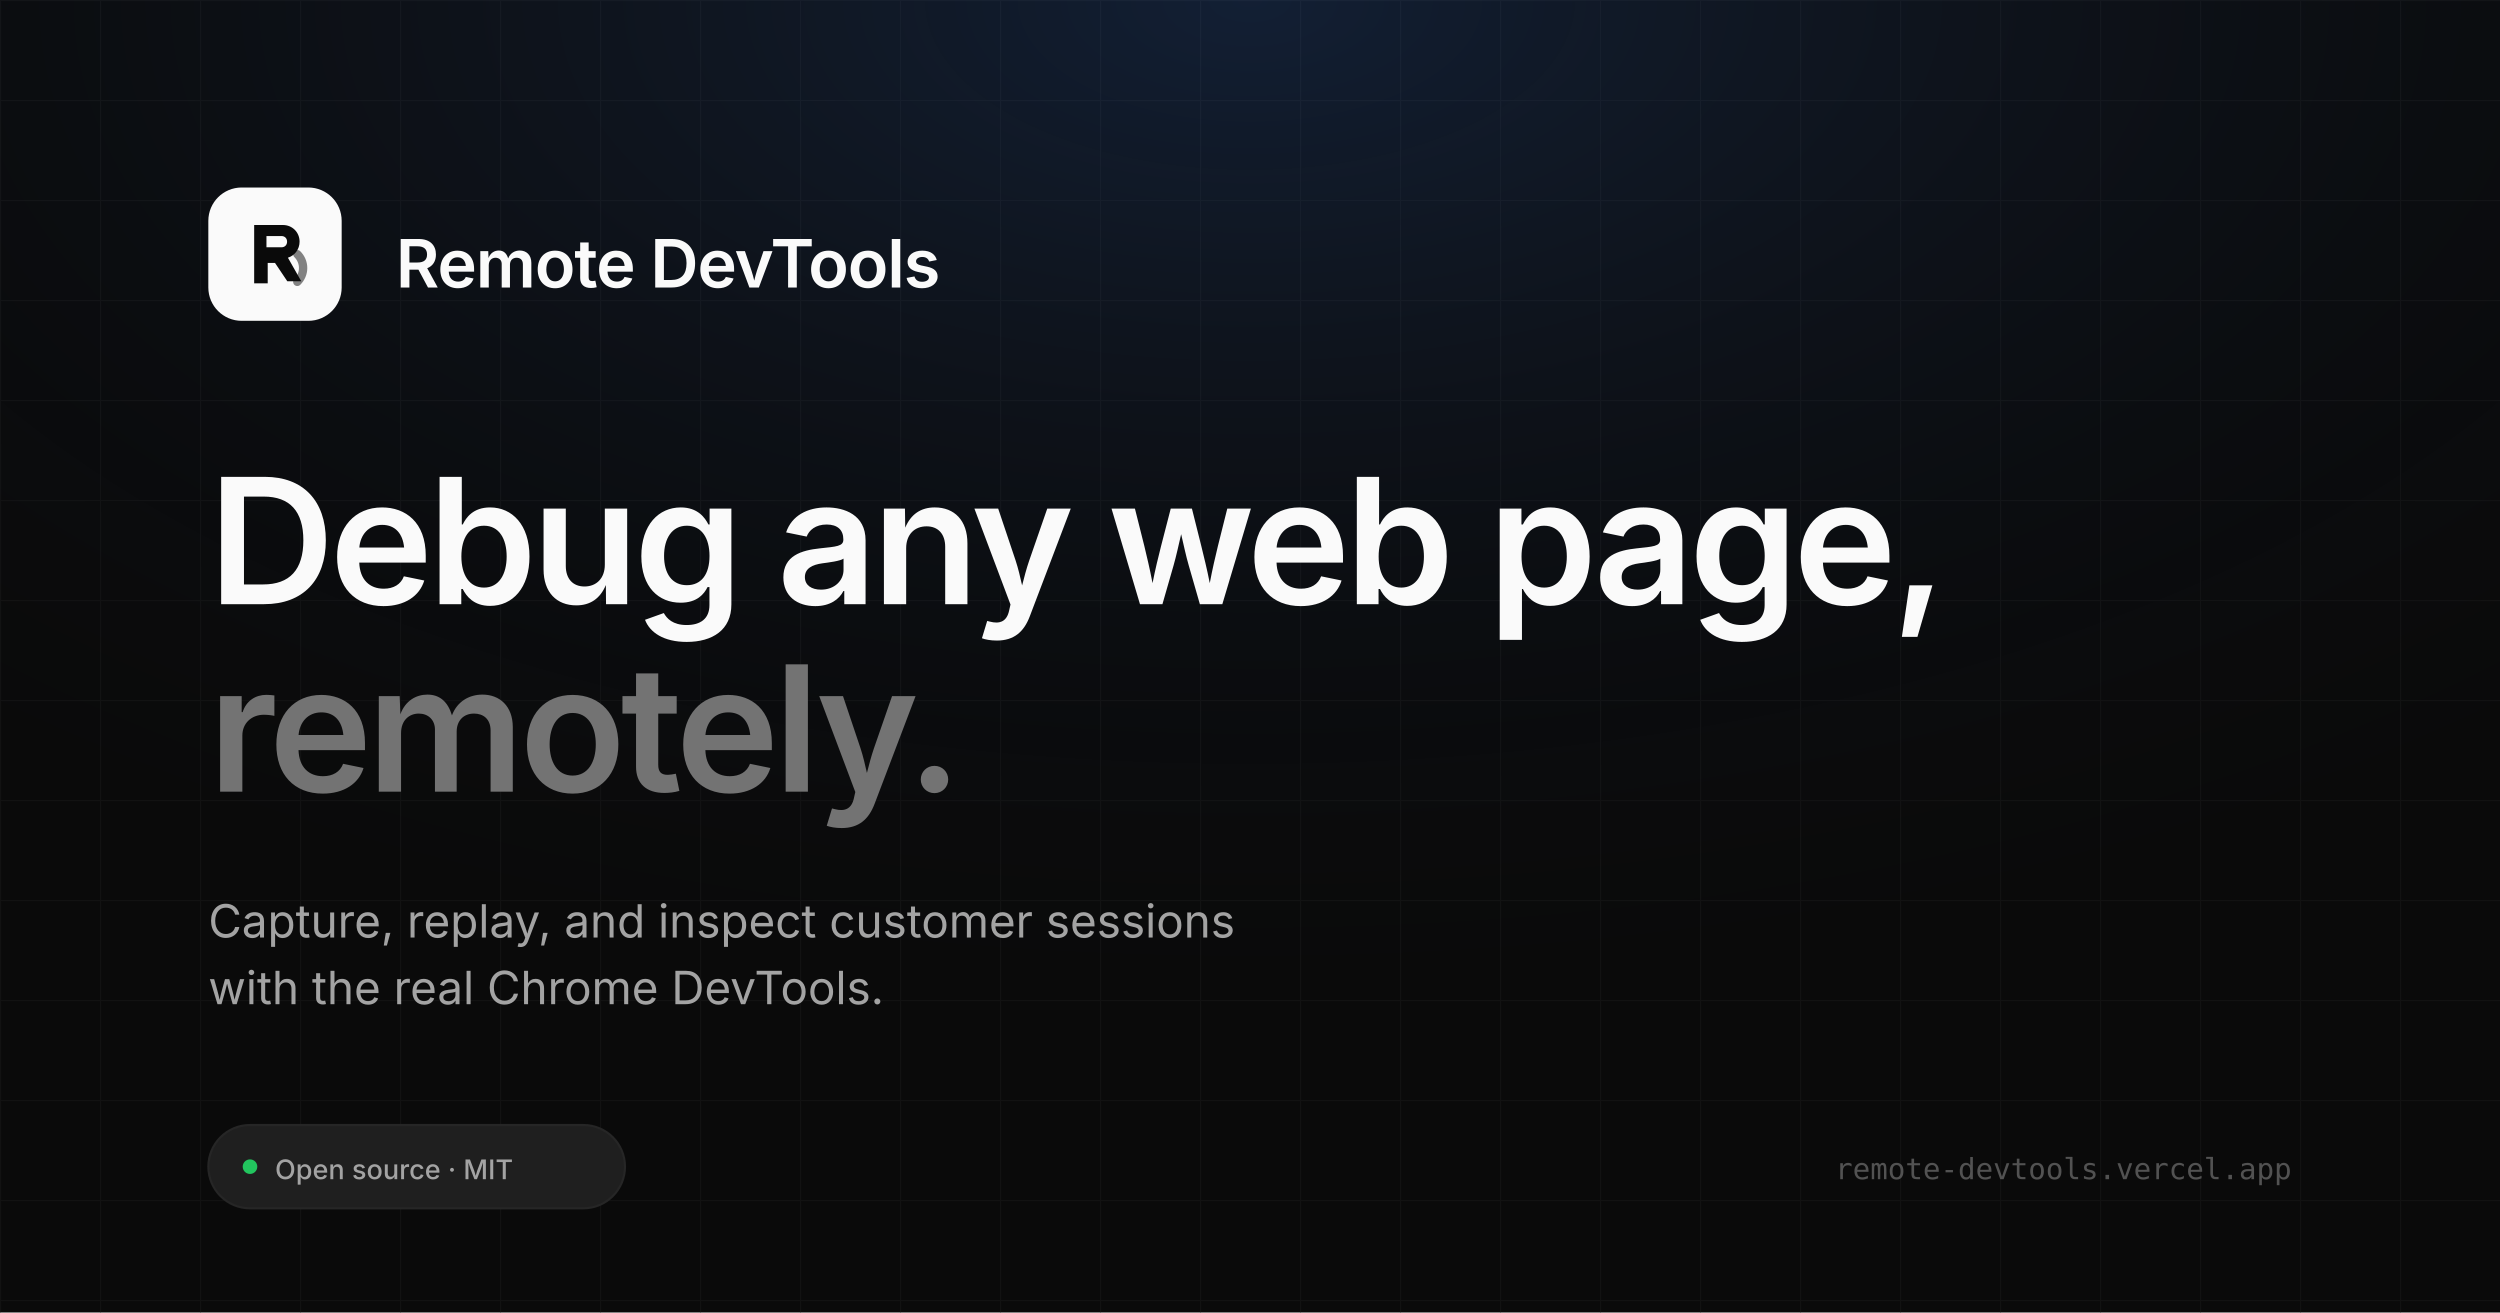
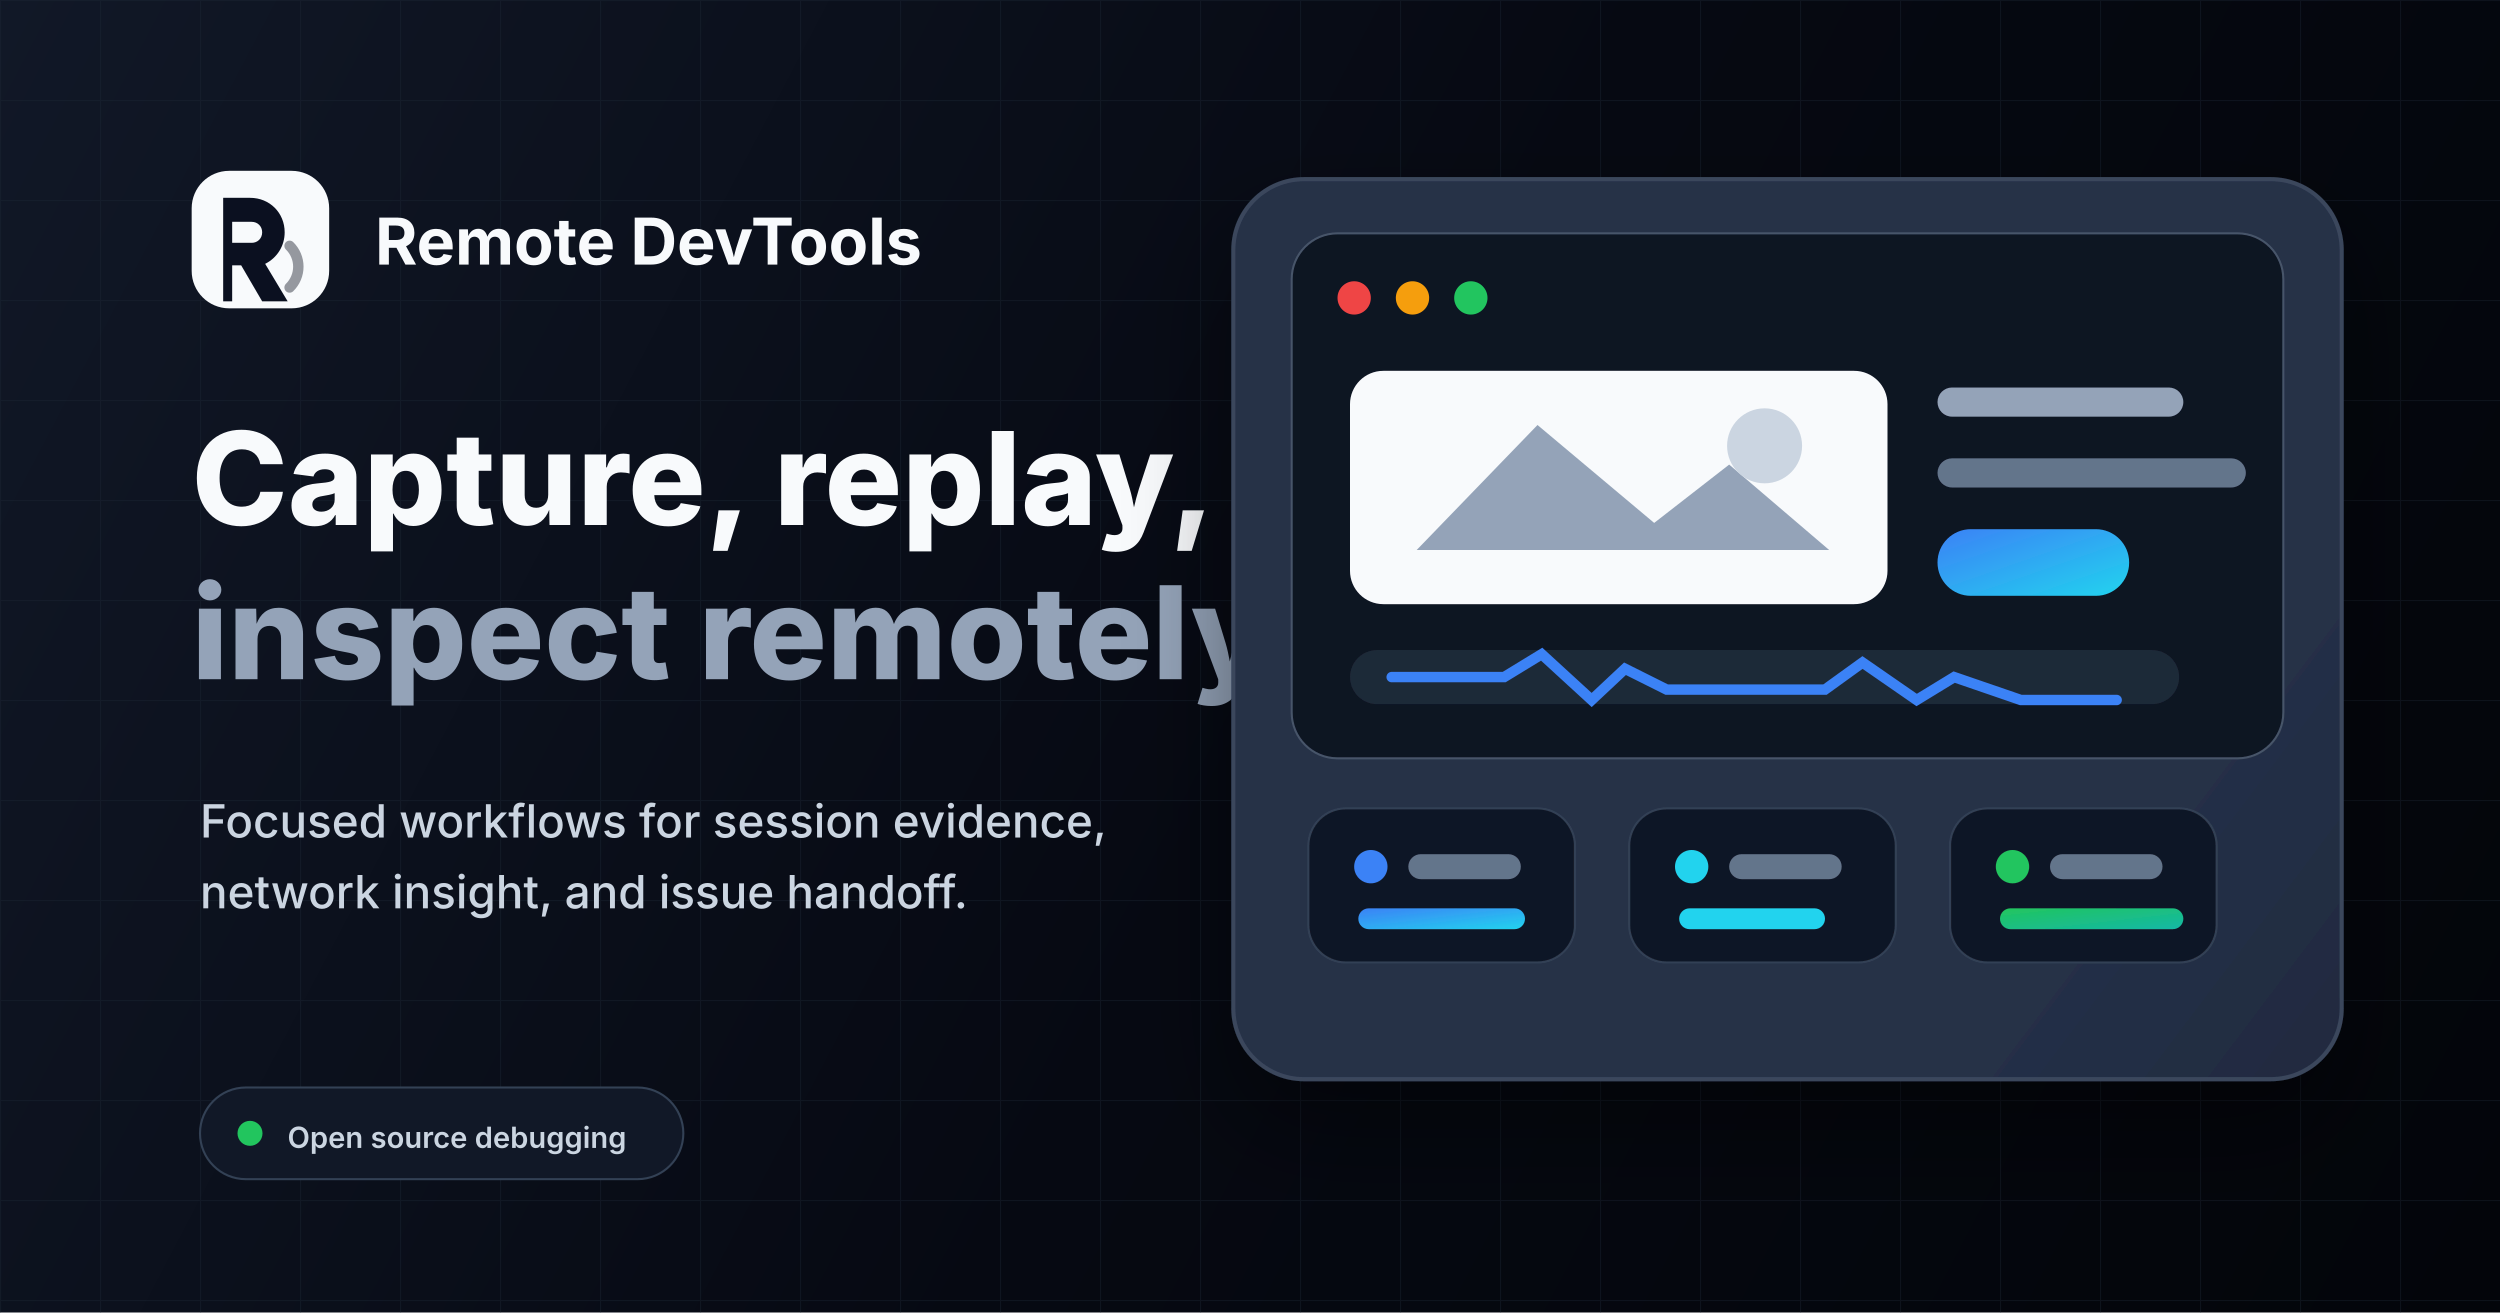
<svg xmlns="http://www.w3.org/2000/svg" viewBox="0 0 1200 630" width="1200" height="630">
  <defs>
-     <radialGradient id="g" cx="50%" cy="0%" r="80%">
-       <stop offset="0%" stop-color="#3b82f6" stop-opacity="0.18" />
-       <stop offset="100%" stop-color="#0a0a0a" stop-opacity="0" />
-     </radialGradient>
-     <pattern id="grid" x="0" y="0" width="48" height="48" patternUnits="userSpaceOnUse">
-       <path d="M 48 0 L 0 0 0 48" fill="none" stroke="#1a1a1a" stroke-width="1" />
+     <linearGradient id="bg" x1="0" y1="0" x2="1200" y2="630" gradientUnits="userSpaceOnUse">
+       <stop offset="0" stop-color="#111827" />
+       <stop offset="0.52" stop-color="#060912" />
+       <stop offset="1" stop-color="#03050a" />
+     </linearGradient>
+     <linearGradient id="panel" x1="588" y1="112" x2="1115" y2="510" gradientUnits="userSpaceOnUse">
+       <stop offset="0" stop-color="#253047" />
+       <stop offset="1" stop-color="#101827" />
+     </linearGradient>
+     <linearGradient id="blue" x1="0" y1="0" x2="1" y2="1">
+       <stop offset="0" stop-color="#3b82f6" />
+       <stop offset="1" stop-color="#22d3ee" />
+     </linearGradient>
+     <linearGradient id="green" x1="0" y1="0" x2="1" y2="1">
+       <stop offset="0" stop-color="#22c55e" />
+       <stop offset="1" stop-color="#14b8a6" />
+     </linearGradient>
+     <pattern id="grid" width="48" height="48" patternUnits="userSpaceOnUse">
+       <path d="M48 0H0v48" fill="none" stroke="#1f2937" stroke-width="1" />
    </pattern>
+     <filter id="shadow" x="-20%" y="-20%" width="140%" height="140%">
+       <feDropShadow dx="0" dy="24" stdDeviation="24" flood-color="#000" flood-opacity="0.42" />
+     </filter>
  </defs>
-   <rect width="1200" height="630" fill="#0a0a0a" />
-   <rect width="1200" height="630" fill="url(#grid)" opacity="0.5" />
-   <rect width="1200" height="630" fill="url(#g)" />
-   <g transform="translate(100,90)">
-     <rect x="0" y="0" width="64" height="64" rx="16" fill="#fafafa" />
-     <path d="M22 18h13.8c4.5 0 8 3.5 8 8 0 3.7-2.4 6.7-5.6 7.7L44.6 45h-6.7L32 36.2h-3.5V46H22V18Zm5.9 10.7h7.2c1.6 0 2.7-1.1 2.7-2.7s-1.1-2.7-2.7-2.7h-7.2v5.4Z" fill="#0a0a0a" />
-     <path d="M42.7 45.3a9.3 9.3 0 0 0 0-13.3" stroke="#0a0a0a" stroke-width="4" stroke-linecap="round" opacity="0.5" fill="none" />
+   <rect width="1200" height="630" fill="url(#bg)" />
+   <rect width="1200" height="630" fill="url(#grid)" opacity="0.36" />
+   <g transform="translate(92,82)">
+     <rect width="66" height="66" rx="18" fill="#f8fafc" />
+     <path d="M21 18h18c13 0 23 10 23 23 0 9-5 17-13 21l15 25H47L33 63h-6v24H21V18Zm6 30h13c4 0 7-3 7-7s-3-7-7-7H27v14Z" transform="scale(0.72)" fill="#0b1020" />
+     <path d="M47 56a14 14 0 0 0 0-20" stroke="#0b1020" stroke-width="5" stroke-linecap="round" opacity="0.42" fill="none" />
  </g>
-   <text x="190" y="138" font-family="Inter, -apple-system, sans-serif" font-size="32" font-weight="600" fill="#fafafa" letter-spacing="-0.5">Remote DevTools</text>
-   <text x="100" y="290" font-family="Inter, -apple-system, sans-serif" font-size="84" font-weight="600" fill="#fafafa" letter-spacing="-2.5">Debug any web page,</text>
-   <text x="100" y="380" font-family="Inter, -apple-system, sans-serif" font-size="84" font-weight="600" fill="#737373" letter-spacing="-2.5">remotely.</text>
-   <text x="100" y="450" font-family="Inter, -apple-system, sans-serif" font-size="22" font-weight="400" fill="#a3a3a3">Capture, replay, and inspect customer sessions</text>
-   <text x="100" y="482" font-family="Inter, -apple-system, sans-serif" font-size="22" font-weight="400" fill="#a3a3a3">with the real Chrome DevTools.</text>
-   <g transform="translate(100,540)">
-     <rect x="0" y="0" width="200" height="40" rx="20" fill="#1f1f1f" stroke="#262626" />
-     <circle cx="20" cy="20" r="3.5" fill="#22c55e" />
-     <text x="32" y="26" font-family="Inter, -apple-system, sans-serif" font-size="13" font-weight="500" fill="#a3a3a3">Open source · MIT</text>
+   <text x="180" y="127" font-family="Inter, -apple-system, BlinkMacSystemFont, 'Segoe UI', sans-serif" font-size="31" font-weight="700" fill="#f8fafc">Remote DevTools</text>
+   <text x="92" y="252" font-family="Inter, -apple-system, BlinkMacSystemFont, 'Segoe UI', sans-serif" font-size="62" font-weight="760" fill="#f8fafc">Capture, replay,</text>
+   <text x="92" y="326" font-family="Inter, -apple-system, BlinkMacSystemFont, 'Segoe UI', sans-serif" font-size="62" font-weight="760" fill="#94a3b8">inspect remotely.</text>
+   <text x="96" y="402" font-family="Inter, -apple-system, BlinkMacSystemFont, 'Segoe UI', sans-serif" font-size="22" font-weight="450" fill="#cbd5e1">Focused workflows for session evidence,</text>
+   <text x="96" y="436" font-family="Inter, -apple-system, BlinkMacSystemFont, 'Segoe UI', sans-serif" font-size="22" font-weight="450" fill="#cbd5e1">network insight, and issue handoff.</text>
+   <g transform="translate(96,522)">
+     <rect width="232" height="44" rx="22" fill="#111827" stroke="#334155" />
+     <circle cx="24" cy="22" r="6" fill="#22c55e" />
+     <text x="42" y="29" font-family="Inter, -apple-system, BlinkMacSystemFont, 'Segoe UI', sans-serif" font-size="14" font-weight="600" fill="#cbd5e1">Open source debugging</text>
  </g>
-   <text x="1100" y="566" font-family="JetBrains Mono, monospace" font-size="14" fill="#525252" text-anchor="end">remote-devtools.vercel.app</text>
+   <g transform="translate(592,86)" filter="url(#shadow)">
+     <rect x="0" y="0" width="532" height="432" rx="34" fill="url(#panel)" stroke="#3a465c" stroke-width="2" />
+     <rect x="28" y="26" width="476" height="252" rx="22" fill="#0d1423" stroke="#475569" />
+     <circle cx="58" cy="57" r="8" fill="#ef4444" />
+     <circle cx="86" cy="57" r="8" fill="#f59e0b" />
+     <circle cx="114" cy="57" r="8" fill="#22c55e" />
+     <rect x="56" y="92" width="258" height="112" rx="16" fill="#f8fafc" />
+     <path d="M88 178l58-60 56 47 36-28 48 41H88Z" fill="#94a3b8" />
+     <circle cx="255" cy="128" r="18" fill="#cbd5e1" />
+     <rect x="338" y="100" width="118" height="14" rx="7" fill="#94a3b8" />
+     <rect x="338" y="134" width="148" height="14" rx="7" fill="#64748b" />
+     <rect x="338" y="168" width="92" height="32" rx="16" fill="url(#blue)" />
+     <rect x="56" y="226" width="398" height="26" rx="13" fill="#1f2937" />
+     <path d="M76 239h54l18-11 24 22 16-15 20 10h76l18-13 26 18 18-11 32 11h46" fill="none" stroke="#3b82f6" stroke-width="5" stroke-linecap="round" />
+     <g transform="translate(36,302)">
+       <rect width="128" height="74" rx="18" fill="#111827" stroke="#334155" />
+       <circle cx="30" cy="28" r="8" fill="#3b82f6" />
+       <rect x="48" y="22" width="54" height="12" rx="6" fill="#64748b" />
+       <rect x="24" y="48" width="80" height="10" rx="5" fill="url(#blue)" />
+     </g>
+     <g transform="translate(190,302)">
+       <rect width="128" height="74" rx="18" fill="#111827" stroke="#334155" />
+       <circle cx="30" cy="28" r="8" fill="#22d3ee" />
+       <rect x="48" y="22" width="54" height="12" rx="6" fill="#64748b" />
+       <rect x="24" y="48" width="70" height="10" rx="5" fill="#22d3ee" />
+     </g>
+     <g transform="translate(344,302)">
+       <rect width="128" height="74" rx="18" fill="#111827" stroke="#334155" />
+       <circle cx="30" cy="28" r="8" fill="#22c55e" />
+       <rect x="48" y="22" width="54" height="12" rx="6" fill="#64748b" />
+       <rect x="24" y="48" width="88" height="10" rx="5" fill="url(#green)" />
+     </g>
+   </g>
</svg>
